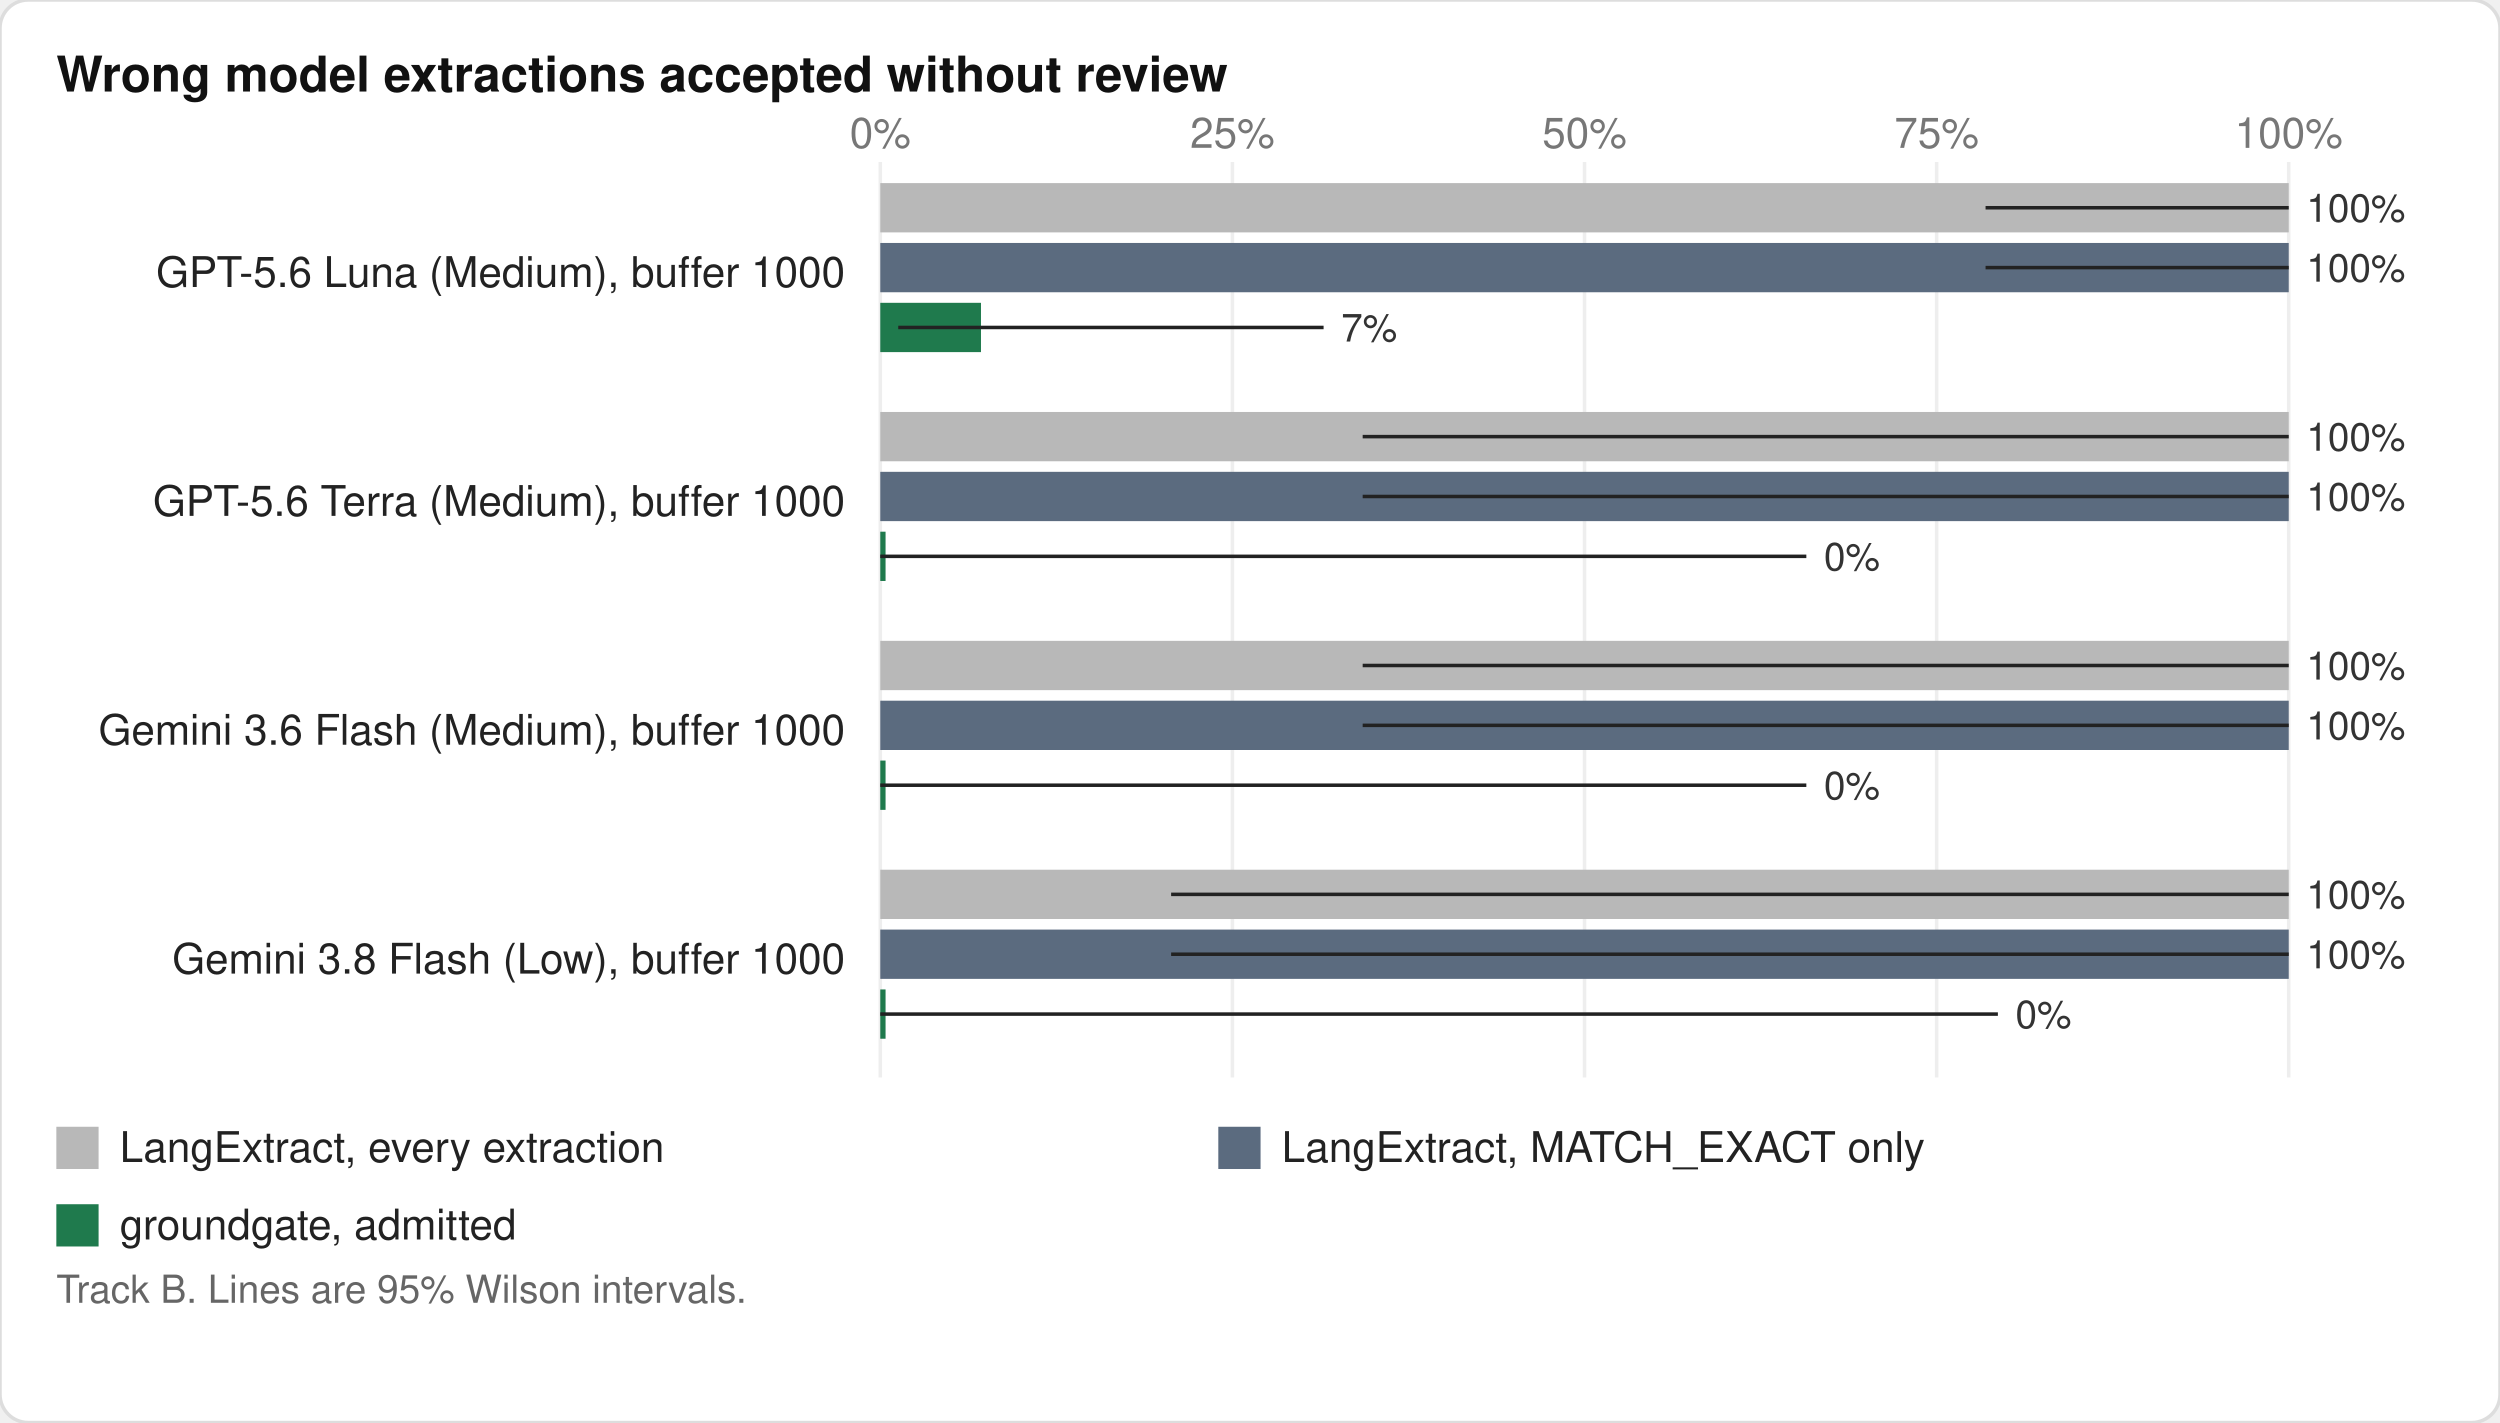
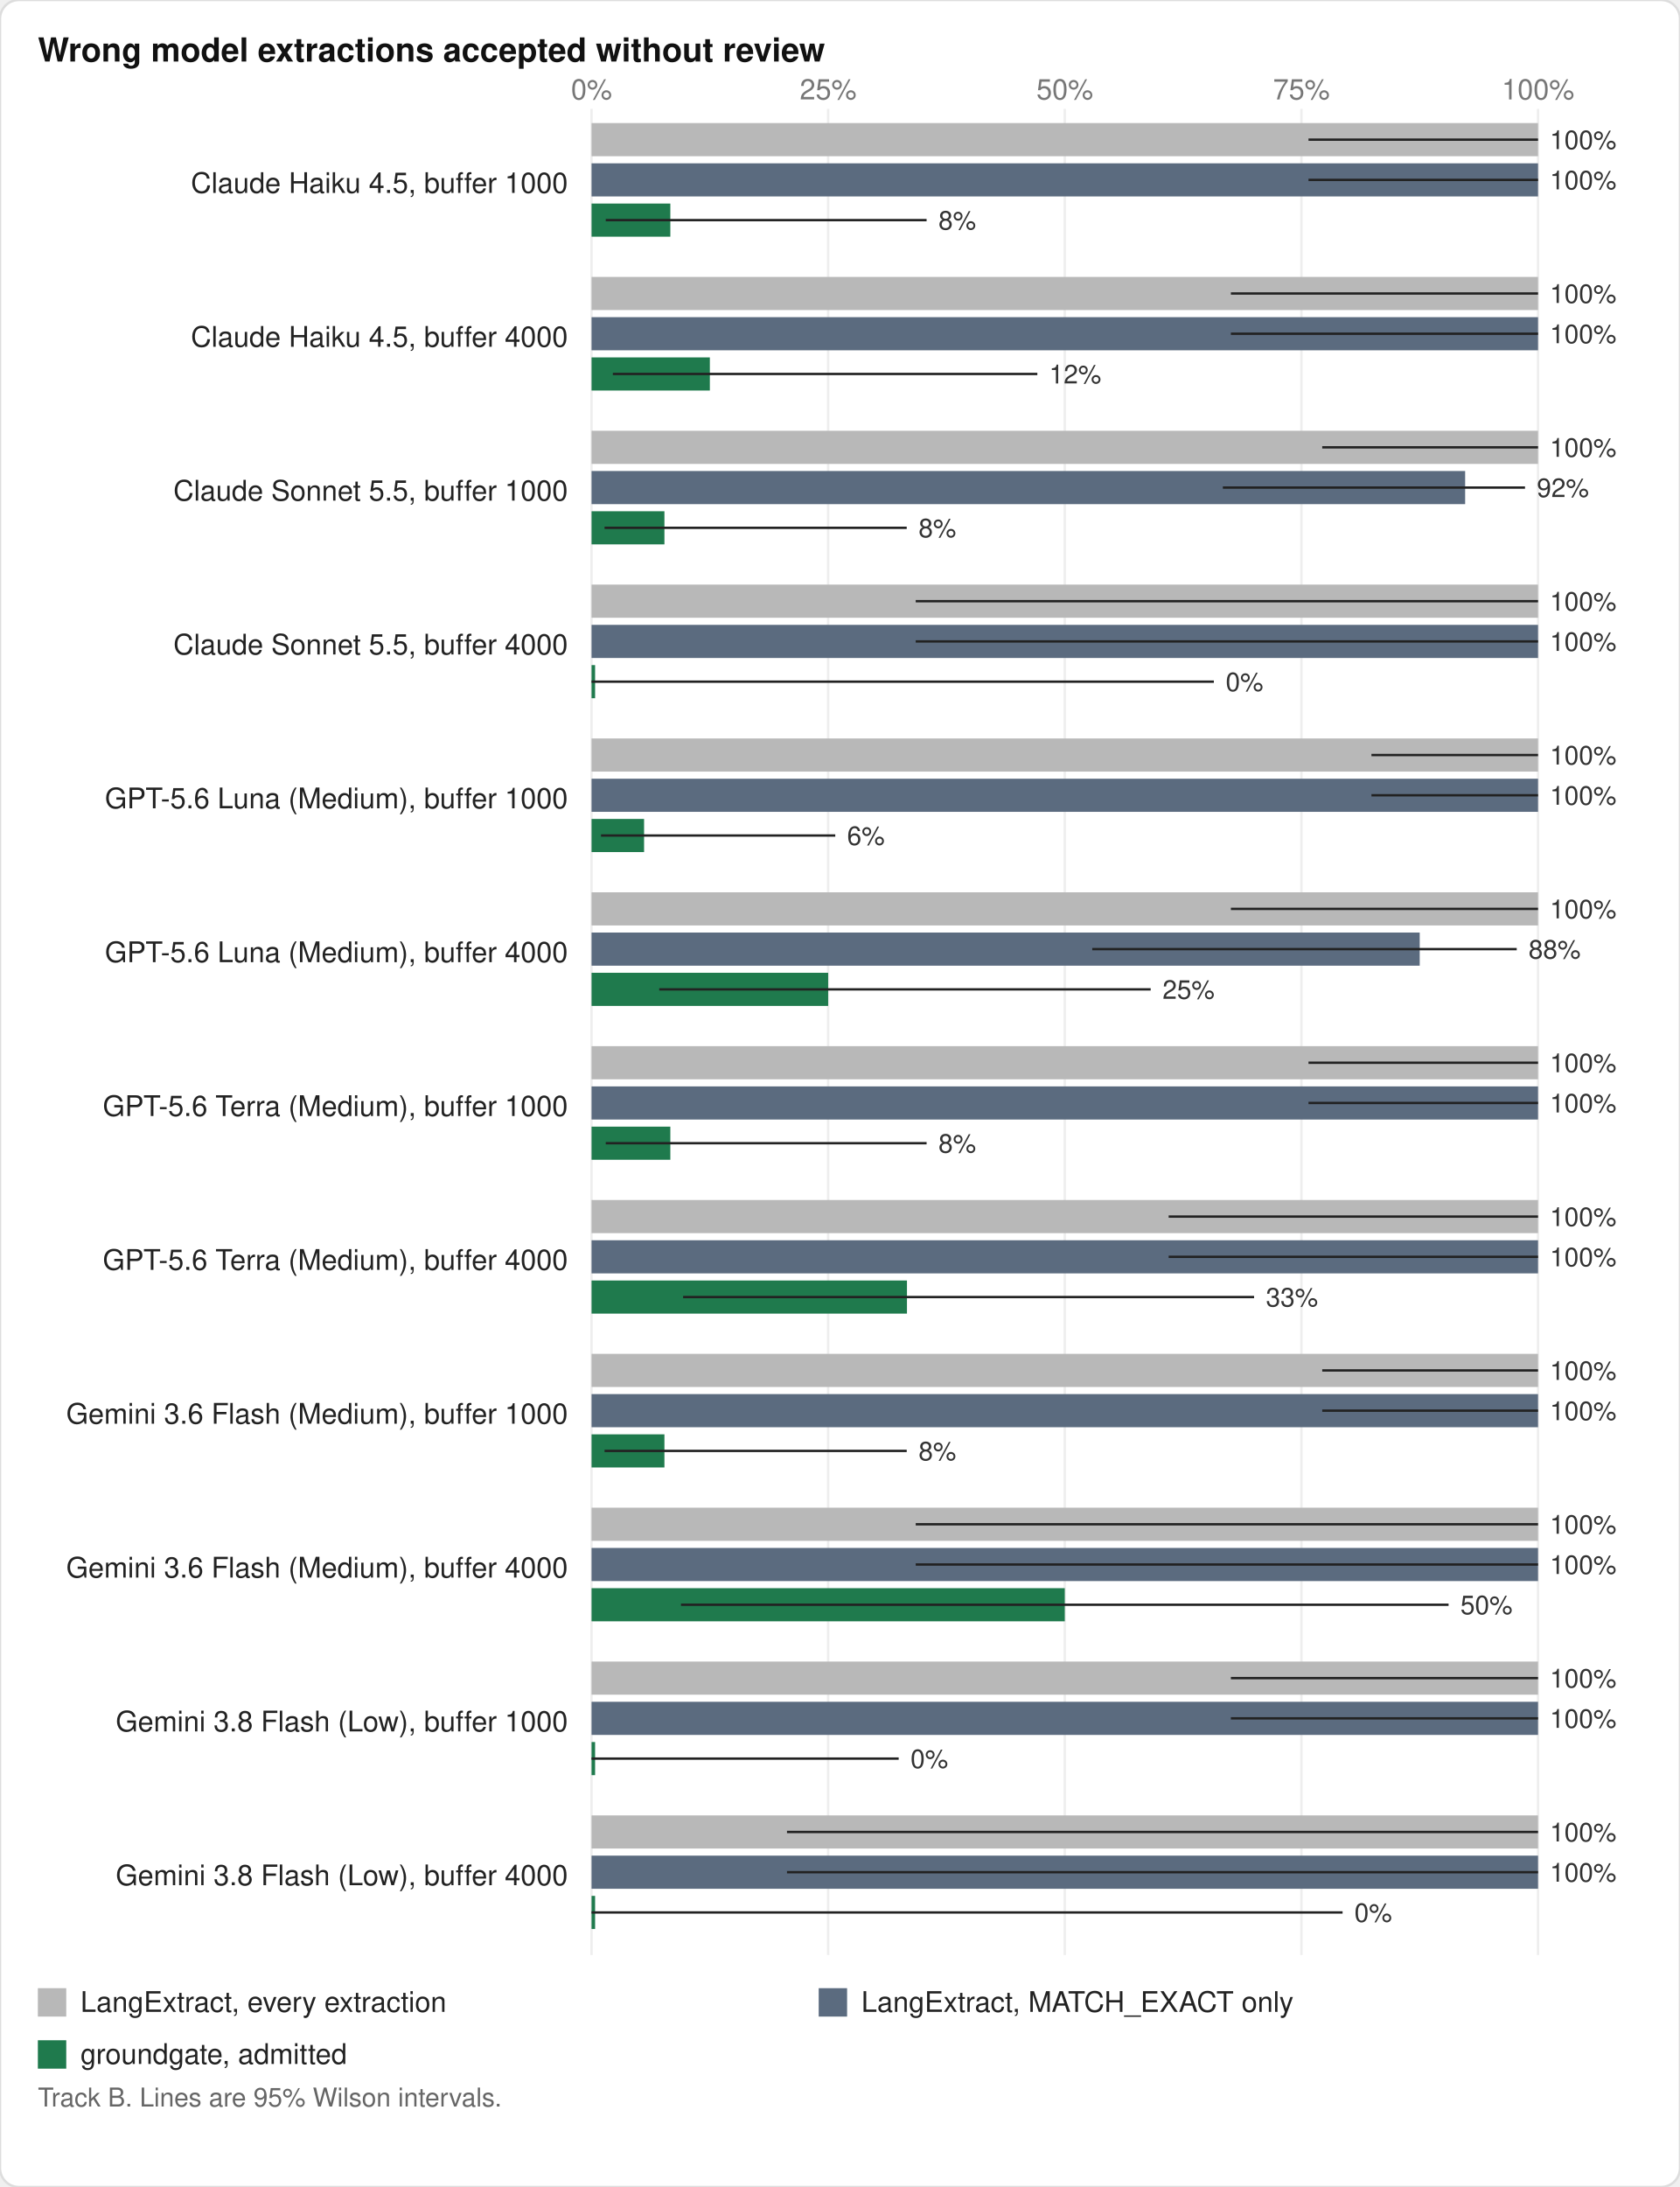
- <svg xmlns="http://www.w3.org/2000/svg" viewBox="0 0 710 404" font-family="-apple-system, Segoe UI, Helvetica, Arial, sans-serif" font-size="12">
+ <svg xmlns="http://www.w3.org/2000/svg" viewBox="0 0 710 924" font-family="-apple-system, Segoe UI, Helvetica, Arial, sans-serif" font-size="12">
  <rect width="100%" height="100%" rx="8" fill="#ffffff" stroke="#dddddd" />
  <text x="16" y="26" font-size="14" font-weight="600" fill="#111">Wrong model extractions accepted without review</text>
-   <line x1="250.0" y1="46" x2="250.0" y2="306" stroke="#eeeeee" />
+   <line x1="250.0" y1="46" x2="250.0" y2="826" stroke="#eeeeee" />
  <text x="250.0" y="42" text-anchor="middle" fill="#777">0%</text>
-   <line x1="350.0" y1="46" x2="350.0" y2="306" stroke="#eeeeee" />
+   <line x1="350.0" y1="46" x2="350.0" y2="826" stroke="#eeeeee" />
  <text x="350.0" y="42" text-anchor="middle" fill="#777">25%</text>
-   <line x1="450.0" y1="46" x2="450.0" y2="306" stroke="#eeeeee" />
+   <line x1="450.0" y1="46" x2="450.0" y2="826" stroke="#eeeeee" />
  <text x="450.0" y="42" text-anchor="middle" fill="#777">50%</text>
-   <line x1="550.0" y1="46" x2="550.0" y2="306" stroke="#eeeeee" />
+   <line x1="550.0" y1="46" x2="550.0" y2="826" stroke="#eeeeee" />
  <text x="550.0" y="42" text-anchor="middle" fill="#777">75%</text>
-   <line x1="650.0" y1="46" x2="650.0" y2="306" stroke="#eeeeee" />
+   <line x1="650.0" y1="46" x2="650.0" y2="826" stroke="#eeeeee" />
  <text x="650.0" y="42" text-anchor="middle" fill="#777">100%</text>
-   <text x="240" y="81.5" text-anchor="end" fill="#222">GPT-5.6 Luna (Medium), buffer 1000</text>
+   <text x="240" y="81.5" text-anchor="end" fill="#222">Claude Haiku 4.5, buffer 1000</text>
  <rect x="250" y="52" width="400.0" height="14" fill="#b8b8b8" />
-   <line x1="563.9" y1="59.0" x2="650.0" y2="59.0" stroke="#222" stroke-width="1" />
+   <line x1="553.0" y1="59.0" x2="650.0" y2="59.0" stroke="#222" stroke-width="1" />
  <text x="655.0" y="63" fill="#333" font-size="11">100%</text>
  <rect x="250" y="69" width="400.0" height="14" fill="#5b6b7f" />
-   <line x1="563.9" y1="76.0" x2="650.0" y2="76.0" stroke="#222" stroke-width="1" />
+   <line x1="553.0" y1="76.0" x2="650.0" y2="76.0" stroke="#222" stroke-width="1" />
  <text x="655.0" y="80" fill="#333" font-size="11">100%</text>
-   <rect x="250" y="86" width="28.6" height="14" fill="#1f7a4d" />
-   <line x1="255.1" y1="93.0" x2="375.9" y2="93.0" stroke="#222" stroke-width="1" />
-   <text x="380.9" y="97" fill="#333" font-size="11">7%</text>
-   <text x="240" y="146.5" text-anchor="end" fill="#222">GPT-5.6 Terra (Medium), buffer 1000</text>
+   <rect x="250" y="86" width="33.3" height="14" fill="#1f7a4d" />
+   <line x1="256.0" y1="93.0" x2="391.6" y2="93.0" stroke="#222" stroke-width="1" />
+   <text x="396.6" y="97" fill="#333" font-size="11">8%</text>
+   <text x="240" y="146.5" text-anchor="end" fill="#222">Claude Haiku 4.5, buffer 4000</text>
  <rect x="250" y="117" width="400.0" height="14" fill="#b8b8b8" />
-   <line x1="387.0" y1="124.0" x2="650.0" y2="124.0" stroke="#222" stroke-width="1" />
+   <line x1="520.2" y1="124.0" x2="650.0" y2="124.0" stroke="#222" stroke-width="1" />
  <text x="655.0" y="128" fill="#333" font-size="11">100%</text>
  <rect x="250" y="134" width="400.0" height="14" fill="#5b6b7f" />
-   <line x1="387.0" y1="141.0" x2="650.0" y2="141.0" stroke="#222" stroke-width="1" />
+   <line x1="520.2" y1="141.0" x2="650.0" y2="141.0" stroke="#222" stroke-width="1" />
  <text x="655.0" y="145" fill="#333" font-size="11">100%</text>
-   <rect x="250" y="151" width="1.5" height="14" fill="#1f7a4d" />
-   <line x1="250.0" y1="158.0" x2="513.0" y2="158.0" stroke="#222" stroke-width="1" />
-   <text x="518.0" y="162" fill="#333" font-size="11">0%</text>
-   <text x="240" y="211.5" text-anchor="end" fill="#222">Gemini 3.6 Flash (Medium), buffer 1000</text>
+   <rect x="250" y="151" width="50.0" height="14" fill="#1f7a4d" />
+   <line x1="259.0" y1="158.0" x2="438.4" y2="158.0" stroke="#222" stroke-width="1" />
+   <text x="443.4" y="162" fill="#333" font-size="11">12%</text>
+   <text x="240" y="211.5" text-anchor="end" fill="#222">Claude Sonnet 5.5, buffer 1000</text>
  <rect x="250" y="182" width="400.0" height="14" fill="#b8b8b8" />
-   <line x1="387.0" y1="189.0" x2="650.0" y2="189.0" stroke="#222" stroke-width="1" />
+   <line x1="558.8" y1="189.0" x2="650.0" y2="189.0" stroke="#222" stroke-width="1" />
  <text x="655.0" y="193" fill="#333" font-size="11">100%</text>
-   <rect x="250" y="199" width="400.0" height="14" fill="#5b6b7f" />
-   <line x1="387.0" y1="206.0" x2="650.0" y2="206.0" stroke="#222" stroke-width="1" />
-   <text x="655.0" y="210" fill="#333" font-size="11">100%</text>
-   <rect x="250" y="216" width="1.5" height="14" fill="#1f7a4d" />
-   <line x1="250.0" y1="223.0" x2="513.0" y2="223.0" stroke="#222" stroke-width="1" />
-   <text x="518.0" y="227" fill="#333" font-size="11">0%</text>
-   <text x="240" y="276.5" text-anchor="end" fill="#222">Gemini 3.8 Flash (Low), buffer 1000</text>
+   <rect x="250" y="199" width="369.2" height="14" fill="#5b6b7f" />
+   <line x1="516.8" y1="206.0" x2="644.5" y2="206.0" stroke="#222" stroke-width="1" />
+   <text x="649.5" y="210" fill="#333" font-size="11">92%</text>
+   <rect x="250" y="216" width="30.8" height="14" fill="#1f7a4d" />
+   <line x1="255.5" y1="223.0" x2="383.2" y2="223.0" stroke="#222" stroke-width="1" />
+   <text x="388.2" y="227" fill="#333" font-size="11">8%</text>
+   <text x="240" y="276.5" text-anchor="end" fill="#222">Claude Sonnet 5.5, buffer 4000</text>
  <rect x="250" y="247" width="400.0" height="14" fill="#b8b8b8" />
-   <line x1="332.6" y1="254.0" x2="650.0" y2="254.0" stroke="#222" stroke-width="1" />
+   <line x1="387.0" y1="254.0" x2="650.0" y2="254.0" stroke="#222" stroke-width="1" />
  <text x="655.0" y="258" fill="#333" font-size="11">100%</text>
  <rect x="250" y="264" width="400.0" height="14" fill="#5b6b7f" />
-   <line x1="332.6" y1="271.0" x2="650.0" y2="271.0" stroke="#222" stroke-width="1" />
+   <line x1="387.0" y1="271.0" x2="650.0" y2="271.0" stroke="#222" stroke-width="1" />
  <text x="655.0" y="275" fill="#333" font-size="11">100%</text>
  <rect x="250" y="281" width="1.5" height="14" fill="#1f7a4d" />
-   <line x1="250.0" y1="288.0" x2="567.4" y2="288.0" stroke="#222" stroke-width="1" />
-   <text x="572.4" y="292" fill="#333" font-size="11">0%</text>
-   <rect x="16" y="320" width="12" height="12" fill="#b8b8b8" />
-   <text x="34" y="330" fill="#222">LangExtract, every extraction</text>
-   <rect x="346" y="320" width="12" height="12" fill="#5b6b7f" />
-   <text x="364" y="330" fill="#222">LangExtract, MATCH_EXACT only</text>
-   <rect x="16" y="342" width="12" height="12" fill="#1f7a4d" />
-   <text x="34" y="352" fill="#222">groundgate, admitted</text>
-   <text x="16" y="370" fill="#666" font-size="11">Track B. Lines are 95% Wilson intervals.</text>
+   <line x1="250.0" y1="288.0" x2="513.0" y2="288.0" stroke="#222" stroke-width="1" />
+   <text x="518.0" y="292" fill="#333" font-size="11">0%</text>
+   <text x="240" y="341.5" text-anchor="end" fill="#222">GPT-5.6 Luna (Medium), buffer 1000</text>
+   <rect x="250" y="312" width="400.0" height="14" fill="#b8b8b8" />
+   <line x1="579.6" y1="319.0" x2="650.0" y2="319.0" stroke="#222" stroke-width="1" />
+   <text x="655.0" y="323" fill="#333" font-size="11">100%</text>
+   <rect x="250" y="329" width="400.0" height="14" fill="#5b6b7f" />
+   <line x1="579.6" y1="336.0" x2="650.0" y2="336.0" stroke="#222" stroke-width="1" />
+   <text x="655.0" y="340" fill="#333" font-size="11">100%</text>
+   <rect x="250" y="346" width="22.2" height="14" fill="#1f7a4d" />
+   <line x1="254.0" y1="353.0" x2="353.0" y2="353.0" stroke="#222" stroke-width="1" />
+   <text x="358.0" y="357" fill="#333" font-size="11">6%</text>
+   <text x="240" y="406.5" text-anchor="end" fill="#222">GPT-5.6 Luna (Medium), buffer 4000</text>
+   <rect x="250" y="377" width="400.0" height="14" fill="#b8b8b8" />
+   <line x1="520.2" y1="384.0" x2="650.0" y2="384.0" stroke="#222" stroke-width="1" />
+   <text x="655.0" y="388" fill="#333" font-size="11">100%</text>
+   <rect x="250" y="394" width="350.0" height="14" fill="#5b6b7f" />
+   <line x1="461.6" y1="401.0" x2="641.0" y2="401.0" stroke="#222" stroke-width="1" />
+   <text x="646.0" y="405" fill="#333" font-size="11">88%</text>
+   <rect x="250" y="411" width="100.0" height="14" fill="#1f7a4d" />
+   <line x1="278.6" y1="418.0" x2="486.3" y2="418.0" stroke="#222" stroke-width="1" />
+   <text x="491.3" y="422" fill="#333" font-size="11">25%</text>
+   <text x="240" y="471.5" text-anchor="end" fill="#222">GPT-5.6 Terra (Medium), buffer 1000</text>
+   <rect x="250" y="442" width="400.0" height="14" fill="#b8b8b8" />
+   <line x1="553.0" y1="449.0" x2="650.0" y2="449.0" stroke="#222" stroke-width="1" />
+   <text x="655.0" y="453" fill="#333" font-size="11">100%</text>
+   <rect x="250" y="459" width="400.0" height="14" fill="#5b6b7f" />
+   <line x1="553.0" y1="466.0" x2="650.0" y2="466.0" stroke="#222" stroke-width="1" />
+   <text x="655.0" y="470" fill="#333" font-size="11">100%</text>
+   <rect x="250" y="476" width="33.3" height="14" fill="#1f7a4d" />
+   <line x1="256.0" y1="483.0" x2="391.6" y2="483.0" stroke="#222" stroke-width="1" />
+   <text x="396.6" y="487" fill="#333" font-size="11">8%</text>
+   <text x="240" y="536.5" text-anchor="end" fill="#222">GPT-5.6 Terra (Medium), buffer 4000</text>
+   <rect x="250" y="507" width="400.0" height="14" fill="#b8b8b8" />
+   <line x1="493.9" y1="514.0" x2="650.0" y2="514.0" stroke="#222" stroke-width="1" />
+   <text x="655.0" y="518" fill="#333" font-size="11">100%</text>
+   <rect x="250" y="524" width="400.0" height="14" fill="#5b6b7f" />
+   <line x1="493.9" y1="531.0" x2="650.0" y2="531.0" stroke="#222" stroke-width="1" />
+   <text x="655.0" y="535" fill="#333" font-size="11">100%</text>
+   <rect x="250" y="541" width="133.3" height="14" fill="#1f7a4d" />
+   <line x1="288.7" y1="548.0" x2="530.0" y2="548.0" stroke="#222" stroke-width="1" />
+   <text x="535.0" y="552" fill="#333" font-size="11">33%</text>
+   <text x="240" y="601.5" text-anchor="end" fill="#222">Gemini 3.6 Flash (Medium), buffer 1000</text>
+   <rect x="250" y="572" width="400.0" height="14" fill="#b8b8b8" />
+   <line x1="558.8" y1="579.0" x2="650.0" y2="579.0" stroke="#222" stroke-width="1" />
+   <text x="655.0" y="583" fill="#333" font-size="11">100%</text>
+   <rect x="250" y="589" width="400.0" height="14" fill="#5b6b7f" />
+   <line x1="558.8" y1="596.0" x2="650.0" y2="596.0" stroke="#222" stroke-width="1" />
+   <text x="655.0" y="600" fill="#333" font-size="11">100%</text>
+   <rect x="250" y="606" width="30.8" height="14" fill="#1f7a4d" />
+   <line x1="255.5" y1="613.0" x2="383.2" y2="613.0" stroke="#222" stroke-width="1" />
+   <text x="388.2" y="617" fill="#333" font-size="11">8%</text>
+   <text x="240" y="666.5" text-anchor="end" fill="#222">Gemini 3.6 Flash (Medium), buffer 4000</text>
+   <rect x="250" y="637" width="400.0" height="14" fill="#b8b8b8" />
+   <line x1="387.0" y1="644.0" x2="650.0" y2="644.0" stroke="#222" stroke-width="1" />
+   <text x="655.0" y="648" fill="#333" font-size="11">100%</text>
+   <rect x="250" y="654" width="400.0" height="14" fill="#5b6b7f" />
+   <line x1="387.0" y1="661.0" x2="650.0" y2="661.0" stroke="#222" stroke-width="1" />
+   <text x="655.0" y="665" fill="#333" font-size="11">100%</text>
+   <rect x="250" y="671" width="200.0" height="14" fill="#1f7a4d" />
+   <line x1="287.8" y1="678.0" x2="612.2" y2="678.0" stroke="#222" stroke-width="1" />
+   <text x="617.2" y="682" fill="#333" font-size="11">50%</text>
+   <text x="240" y="731.5" text-anchor="end" fill="#222">Gemini 3.8 Flash (Low), buffer 1000</text>
+   <rect x="250" y="702" width="400.0" height="14" fill="#b8b8b8" />
+   <line x1="520.2" y1="709.0" x2="650.0" y2="709.0" stroke="#222" stroke-width="1" />
+   <text x="655.0" y="713" fill="#333" font-size="11">100%</text>
+   <rect x="250" y="719" width="400.0" height="14" fill="#5b6b7f" />
+   <line x1="520.2" y1="726.0" x2="650.0" y2="726.0" stroke="#222" stroke-width="1" />
+   <text x="655.0" y="730" fill="#333" font-size="11">100%</text>
+   <rect x="250" y="736" width="1.5" height="14" fill="#1f7a4d" />
+   <line x1="250.0" y1="743.0" x2="379.8" y2="743.0" stroke="#222" stroke-width="1" />
+   <text x="384.8" y="747" fill="#333" font-size="11">0%</text>
+   <text x="240" y="796.5" text-anchor="end" fill="#222">Gemini 3.8 Flash (Low), buffer 4000</text>
+   <rect x="250" y="767" width="400.0" height="14" fill="#b8b8b8" />
+   <line x1="332.6" y1="774.0" x2="650.0" y2="774.0" stroke="#222" stroke-width="1" />
+   <text x="655.0" y="778" fill="#333" font-size="11">100%</text>
+   <rect x="250" y="784" width="400.0" height="14" fill="#5b6b7f" />
+   <line x1="332.6" y1="791.0" x2="650.0" y2="791.0" stroke="#222" stroke-width="1" />
+   <text x="655.0" y="795" fill="#333" font-size="11">100%</text>
+   <rect x="250" y="801" width="1.5" height="14" fill="#1f7a4d" />
+   <line x1="250.0" y1="808.0" x2="567.4" y2="808.0" stroke="#222" stroke-width="1" />
+   <text x="572.4" y="812" fill="#333" font-size="11">0%</text>
+   <rect x="16" y="840" width="12" height="12" fill="#b8b8b8" />
+   <text x="34" y="850" fill="#222">LangExtract, every extraction</text>
+   <rect x="346" y="840" width="12" height="12" fill="#5b6b7f" />
+   <text x="364" y="850" fill="#222">LangExtract, MATCH_EXACT only</text>
+   <rect x="16" y="862" width="12" height="12" fill="#1f7a4d" />
+   <text x="34" y="872" fill="#222">groundgate, admitted</text>
+   <text x="16" y="890" fill="#666" font-size="11">Track B. Lines are 95% Wilson intervals.</text>
</svg>
